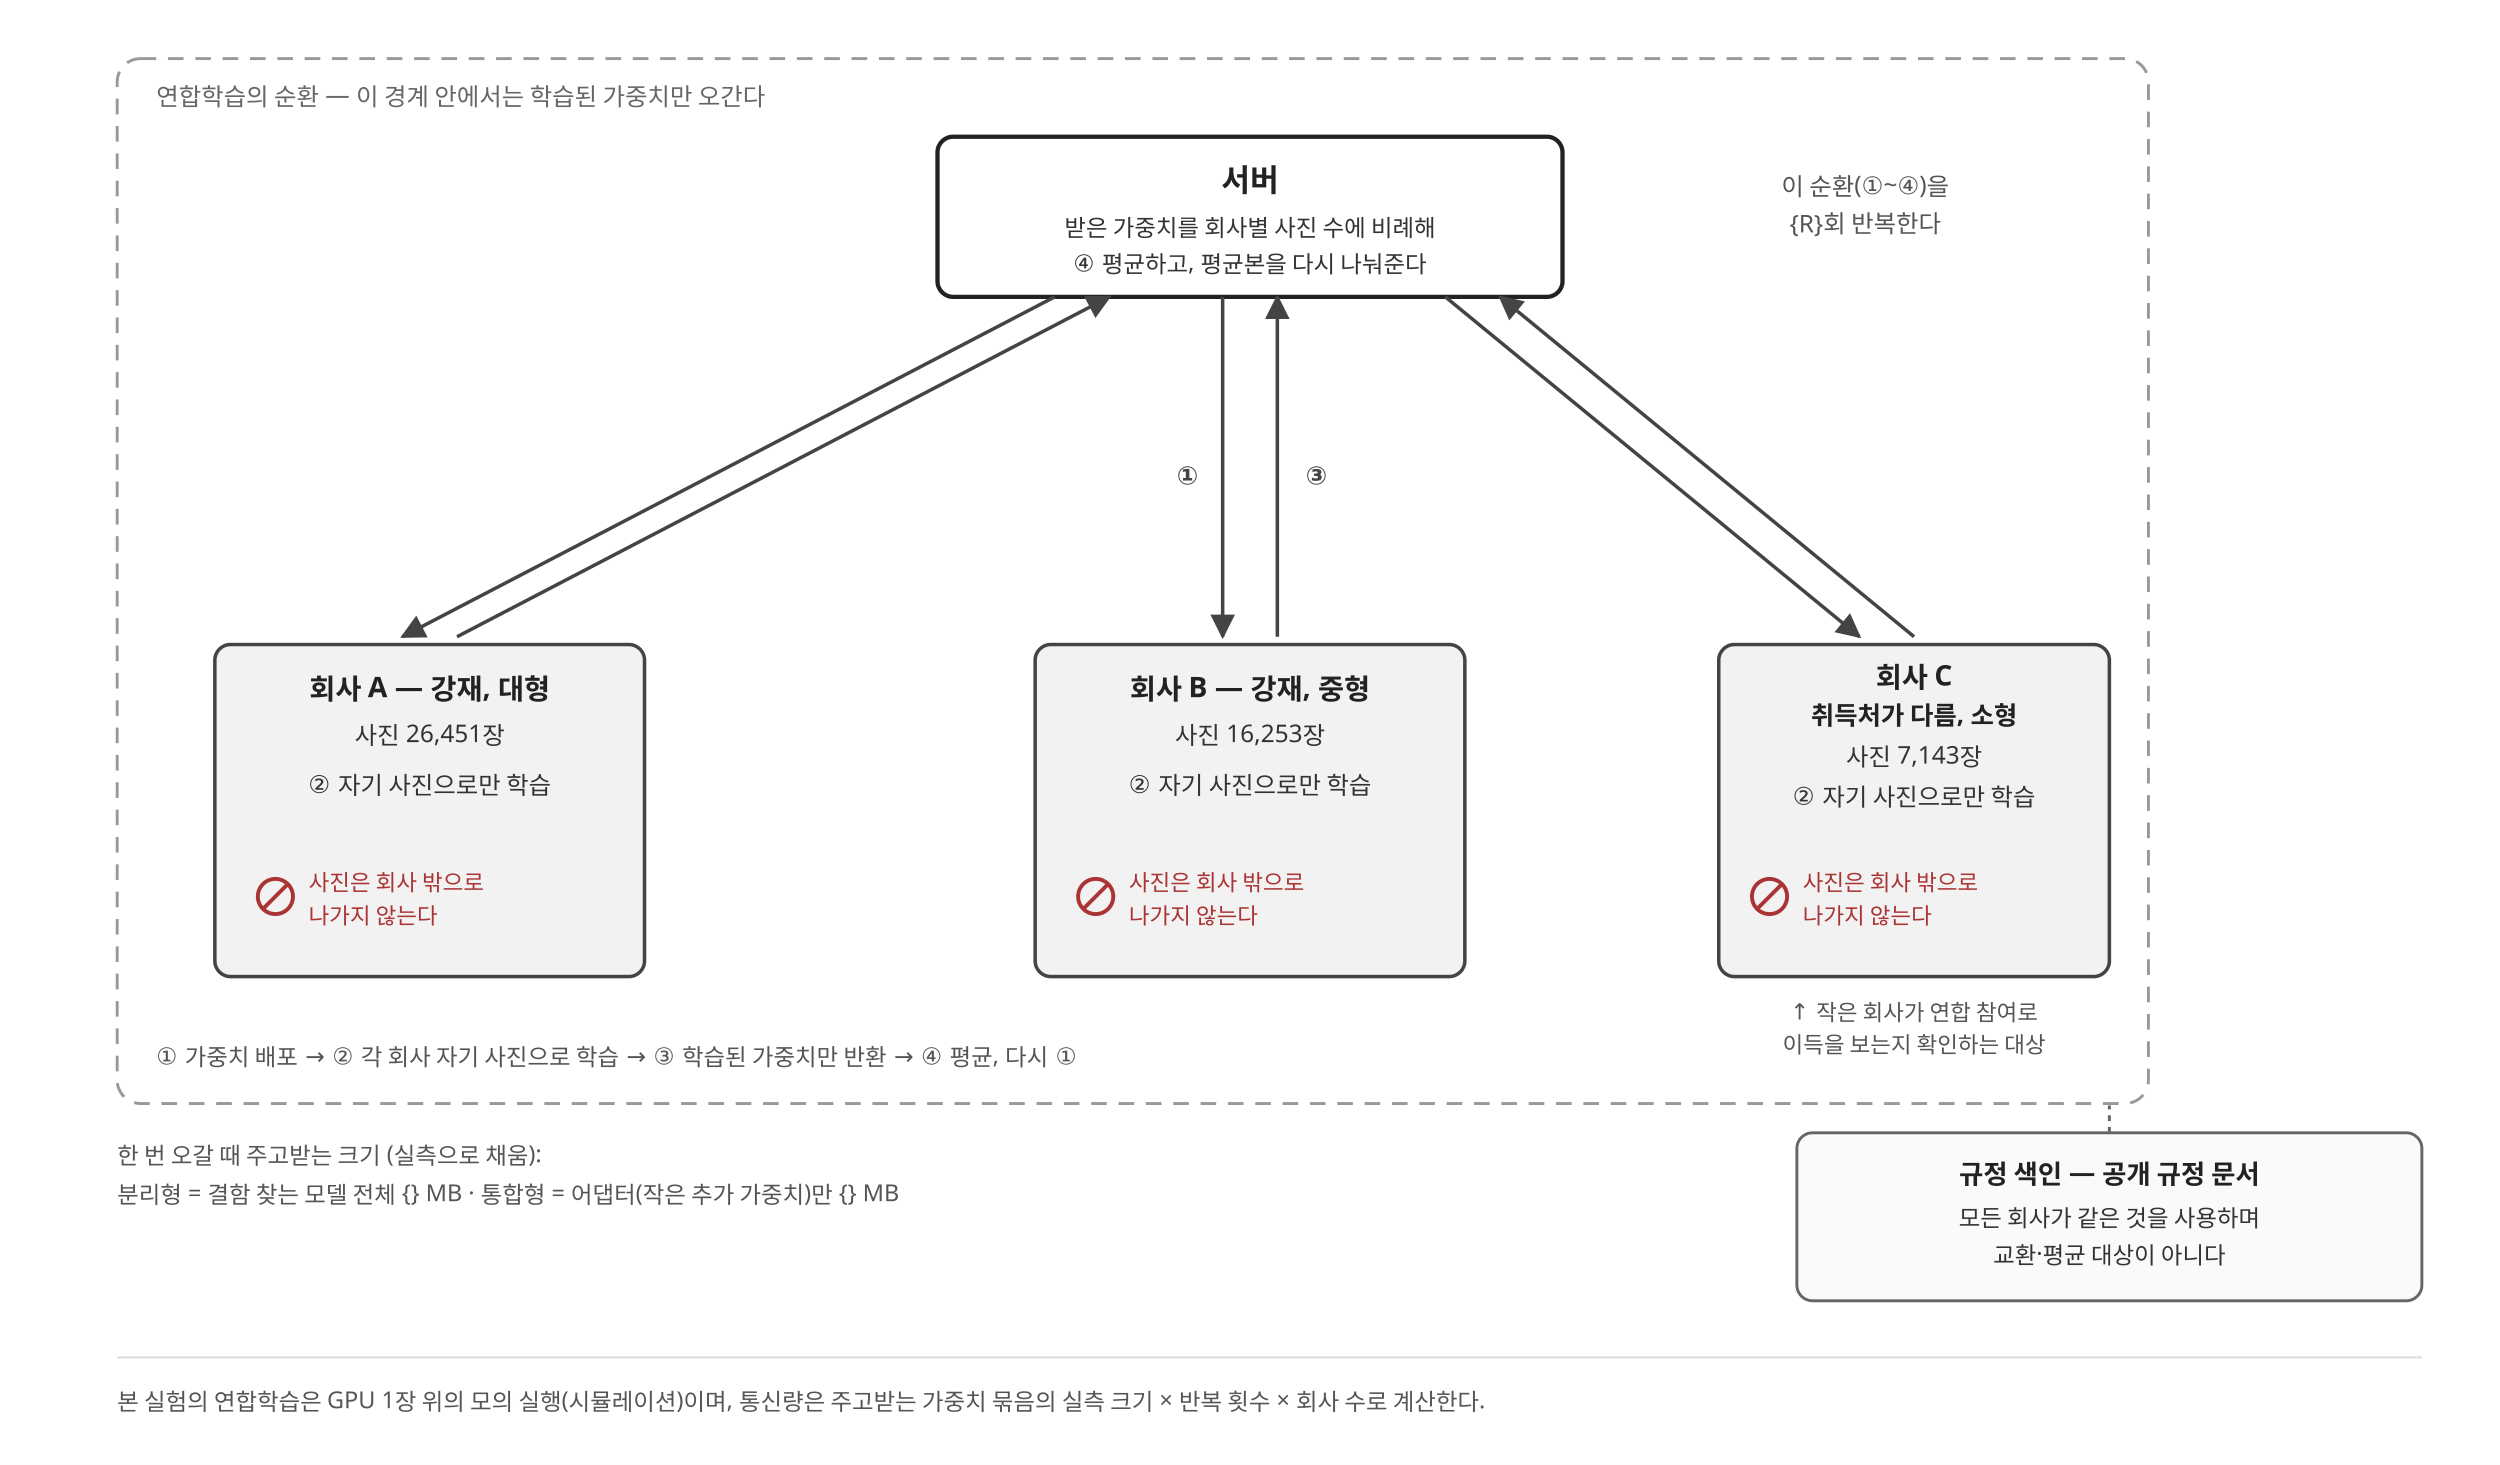
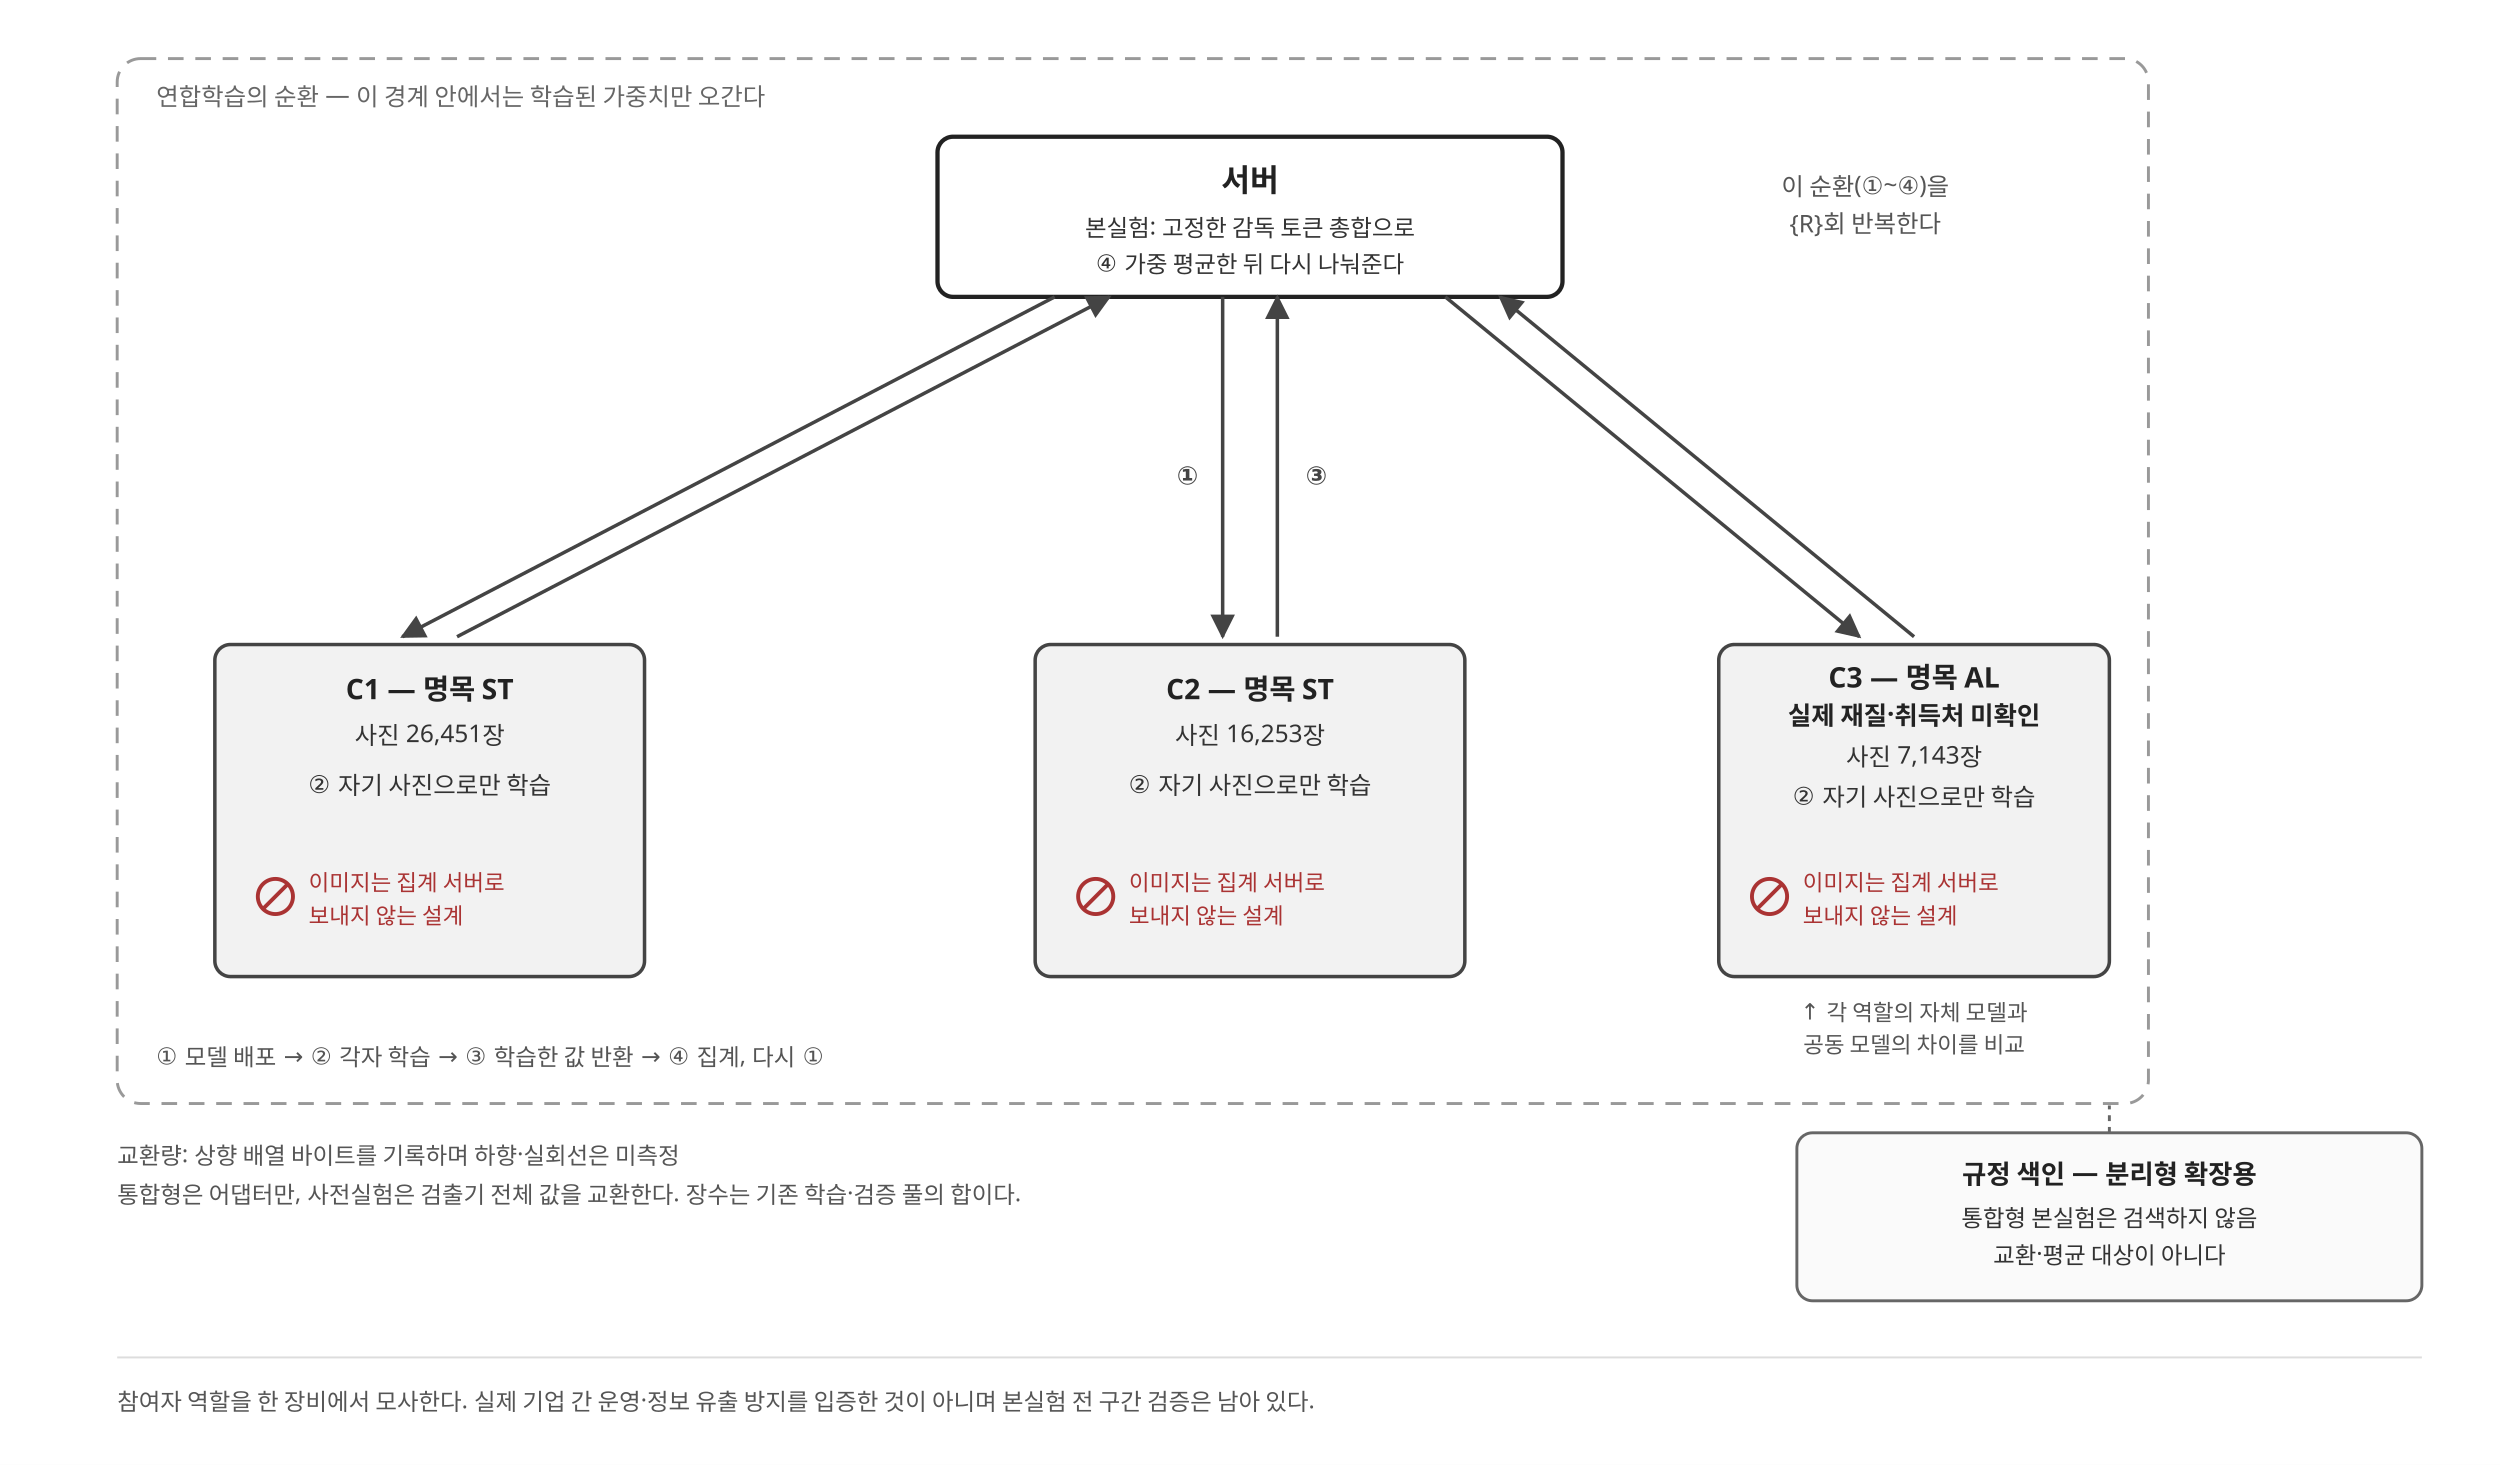
<svg xmlns="http://www.w3.org/2000/svg" width="1280" height="750" viewBox="0 0 1280 750" font-family="'Malgun Gothic','Apple SD Gothic Neo',sans-serif">
  <defs>
    <marker id="arrow" viewBox="0 0 10 10" refX="9" refY="5" markerWidth="7" markerHeight="7" orient="auto-start-reverse">
      <path d="M 0 0 L 10 5 L 0 10 z" fill="#444" />
    </marker>
  </defs>
  <rect x="0" y="0" width="1280" height="750" fill="#ffffff" />
  <rect x="60" y="30" width="1040" height="535" rx="12" fill="none" stroke="#999999" stroke-width="1.5" stroke-dasharray="8 6" />
  <text x="80" y="54" font-size="12.5" fill="#666">연합학습의 순환 — 이 경계 안에서는 학습된 가중치만 오간다</text>
  <rect x="480" y="70" width="320" height="82" rx="8" fill="#ffffff" stroke="#222" stroke-width="2.2" />
  <text x="640" y="98" text-anchor="middle" font-size="16" font-weight="bold" fill="#222">서버</text>
-   <text x="640" y="121" text-anchor="middle" font-size="12" fill="#333">받은 가중치를 회사별 사진 수에 비례해</text>
-   <text x="640" y="139" text-anchor="middle" font-size="12" fill="#333">④ 평균하고, 평균본을 다시 나눠준다</text>
+   <text x="640" y="121" text-anchor="middle" font-size="12" fill="#333">본실험: 고정한 감독 토큰 총합으로</text>
+   <text x="640" y="139" text-anchor="middle" font-size="12" fill="#333">④ 가중 평균한 뒤 다시 나눠준다</text>
  <text x="955" y="100" text-anchor="middle" font-size="12.5" fill="#555">이 순환(①~④)을</text>
  <text x="955" y="119" text-anchor="middle" font-size="12.5" fill="#555">{R}회 반복한다</text>
  <line x1="540" y1="152" x2="206" y2="326" stroke="#444" stroke-width="1.8" marker-end="url(#arrow)" />
  <line x1="234" y1="326" x2="568" y2="152" stroke="#444" stroke-width="1.8" marker-end="url(#arrow)" />
  <line x1="626" y1="152" x2="626" y2="326" stroke="#444" stroke-width="1.8" marker-end="url(#arrow)" />
  <line x1="654" y1="326" x2="654" y2="152" stroke="#444" stroke-width="1.8" marker-end="url(#arrow)" />
  <text x="608" y="248" text-anchor="middle" font-size="13" font-weight="bold" fill="#444">①</text>
  <text x="674" y="248" text-anchor="middle" font-size="13" font-weight="bold" fill="#444">③</text>
  <line x1="740" y1="152" x2="952" y2="326" stroke="#444" stroke-width="1.8" marker-end="url(#arrow)" />
  <line x1="980" y1="326" x2="768" y2="152" stroke="#444" stroke-width="1.8" marker-end="url(#arrow)" />
  <rect x="110" y="330" width="220" height="170" rx="8" fill="#f2f2f2" stroke="#444" stroke-width="1.8" />
-   <text x="220" y="358" text-anchor="middle" font-size="14.5" font-weight="bold" fill="#222">회사 A — 강재, 대형</text>
+   <text x="220" y="358" text-anchor="middle" font-size="14.5" font-weight="bold" fill="#222">C1 — 명목 ST</text>
  <text x="220" y="381" text-anchor="middle" font-size="12.5" fill="#333">사진 26,451장</text>
  <text x="220" y="406" text-anchor="middle" font-size="12.5" fill="#333">② 자기 사진으로만 학습</text>
  <circle cx="141" cy="459" r="9" fill="none" stroke="#a33" stroke-width="2" />
  <line x1="134.6" y1="465.4" x2="147.4" y2="452.6" stroke="#a33" stroke-width="2" />
-   <text x="158" y="456" font-size="11.5" fill="#a33">사진은 회사 밖으로</text>
-   <text x="158" y="473" font-size="11.5" fill="#a33">나가지 않는다</text>
+   <text x="158" y="456" font-size="11.5" fill="#a33">이미지는 집계 서버로</text>
+   <text x="158" y="473" font-size="11.5" fill="#a33">보내지 않는 설계</text>
  <rect x="530" y="330" width="220" height="170" rx="8" fill="#f2f2f2" stroke="#444" stroke-width="1.8" />
-   <text x="640" y="358" text-anchor="middle" font-size="14.5" font-weight="bold" fill="#222">회사 B — 강재, 중형</text>
+   <text x="640" y="358" text-anchor="middle" font-size="14.5" font-weight="bold" fill="#222">C2 — 명목 ST</text>
  <text x="640" y="381" text-anchor="middle" font-size="12.5" fill="#333">사진 16,253장</text>
  <text x="640" y="406" text-anchor="middle" font-size="12.5" fill="#333">② 자기 사진으로만 학습</text>
  <circle cx="561" cy="459" r="9" fill="none" stroke="#a33" stroke-width="2" />
  <line x1="554.6" y1="465.4" x2="567.4" y2="452.6" stroke="#a33" stroke-width="2" />
-   <text x="578" y="456" font-size="11.5" fill="#a33">사진은 회사 밖으로</text>
-   <text x="578" y="473" font-size="11.5" fill="#a33">나가지 않는다</text>
+   <text x="578" y="456" font-size="11.5" fill="#a33">이미지는 집계 서버로</text>
+   <text x="578" y="473" font-size="11.5" fill="#a33">보내지 않는 설계</text>
  <rect x="880" y="330" width="200" height="170" rx="8" fill="#f2f2f2" stroke="#444" stroke-width="1.8" />
-   <text x="980" y="352" text-anchor="middle" font-size="14.5" font-weight="bold" fill="#222">회사 C</text>
-   <text x="980" y="371" text-anchor="middle" font-size="13" font-weight="bold" fill="#222">취득처가 다름, 소형</text>
+   <text x="980" y="352" text-anchor="middle" font-size="14.5" font-weight="bold" fill="#222">C3 — 명목 AL</text>
+   <text x="980" y="371" text-anchor="middle" font-size="13" font-weight="bold" fill="#222">실제 재질·취득처 미확인</text>
  <text x="980" y="392" text-anchor="middle" font-size="12.5" fill="#333">사진 7,143장</text>
  <text x="980" y="412" text-anchor="middle" font-size="12.5" fill="#333">② 자기 사진으로만 학습</text>
  <circle cx="906" cy="459" r="9" fill="none" stroke="#a33" stroke-width="2" />
  <line x1="899.6" y1="465.4" x2="912.4" y2="452.6" stroke="#a33" stroke-width="2" />
-   <text x="923" y="456" font-size="11.5" fill="#a33">사진은 회사 밖으로</text>
-   <text x="923" y="473" font-size="11.5" fill="#a33">나가지 않는다</text>
-   <text x="980" y="522" text-anchor="middle" font-size="11.5" fill="#555">↑ 작은 회사가 연합 참여로</text>
-   <text x="980" y="539" text-anchor="middle" font-size="11.5" fill="#555">이득을 보는지 확인하는 대상</text>
-   <text x="80" y="545" font-size="12" fill="#555">① 가중치 배포 → ② 각 회사 자기 사진으로 학습 → ③ 학습된 가중치만 반환 → ④ 평균, 다시 ①</text>
-   <text x="60" y="596" font-size="12" fill="#555">한 번 오갈 때 주고받는 크기 (실측으로 채움):</text>
-   <text x="60" y="616" font-size="12" fill="#555">분리형 = 결함 찾는 모델 전체 {} MB  ·  통합형 = 어댑터(작은 추가 가중치)만 {} MB</text>
+   <text x="923" y="456" font-size="11.5" fill="#a33">이미지는 집계 서버로</text>
+   <text x="923" y="473" font-size="11.5" fill="#a33">보내지 않는 설계</text>
+   <text x="980" y="522" text-anchor="middle" font-size="11.5" fill="#555">↑ 각 역할의 자체 모델과</text>
+   <text x="980" y="539" text-anchor="middle" font-size="11.5" fill="#555">공동 모델의 차이를 비교</text>
+   <text x="80" y="545" font-size="12" fill="#555">① 모델 배포 → ② 각자 학습 → ③ 학습한 값 반환 → ④ 집계, 다시 ①</text>
+   <text x="60" y="596" font-size="12" fill="#555">교환량: 상향 배열 바이트를 기록하며 하향·실회선은 미측정</text>
+   <text x="60" y="616" font-size="12" fill="#555">통합형은 어댑터만, 사전실험은 검출기 전체 값을 교환한다. 장수는 기존 학습·검증 풀의 합이다.</text>
  <rect x="920" y="580" width="320" height="86" rx="8" fill="#fafafa" stroke="#666" stroke-width="1.5" />
-   <text x="1080" y="606" text-anchor="middle" font-size="13.5" font-weight="bold" fill="#222">규정 색인 — 공개 규정 문서</text>
-   <text x="1080" y="628" text-anchor="middle" font-size="12" fill="#333">모든 회사가 같은 것을 사용하며</text>
+   <text x="1080" y="606" text-anchor="middle" font-size="13.5" font-weight="bold" fill="#222">규정 색인 — 분리형 확장용</text>
+   <text x="1080" y="628" text-anchor="middle" font-size="12" fill="#333">통합형 본실험은 검색하지 않음</text>
  <text x="1080" y="647" text-anchor="middle" font-size="12" fill="#333">교환·평균 대상이 아니다</text>
  <line x1="1080" y1="580" x2="1080" y2="566" stroke="#666" stroke-width="1.5" stroke-dasharray="3 3" />
  <line x1="60" y1="695" x2="1240" y2="695" stroke="#dddddd" stroke-width="1" />
-   <text x="60" y="722" font-size="12" fill="#555">본 실험의 연합학습은 GPU 1장 위의 모의 실행(시뮬레이션)이며, 통신량은 주고받는 가중치 묶음의 실측 크기 × 반복 횟수 × 회사 수로 계산한다.</text>
+   <text x="60" y="722" font-size="12" fill="#555">참여자 역할을 한 장비에서 모사한다. 실제 기업 간 운영·정보 유출 방지를 입증한 것이 아니며 본실험 전 구간 검증은 남아 있다.</text>
</svg>
